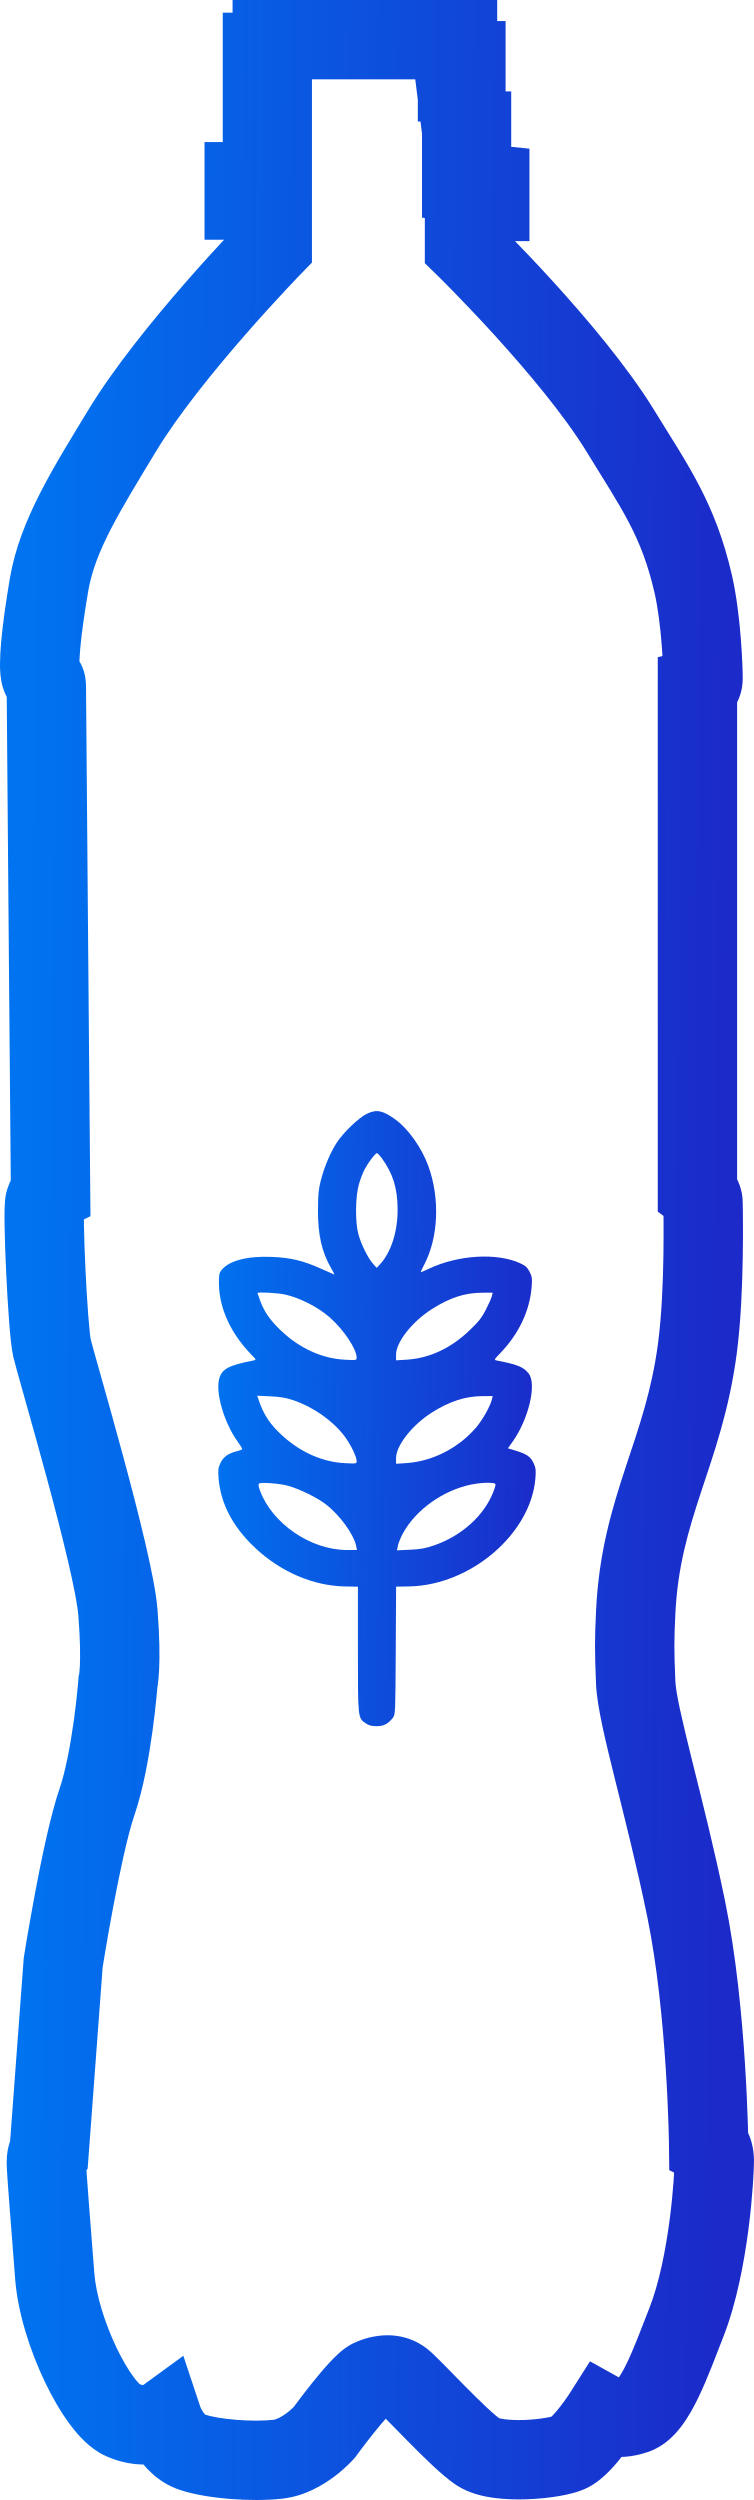
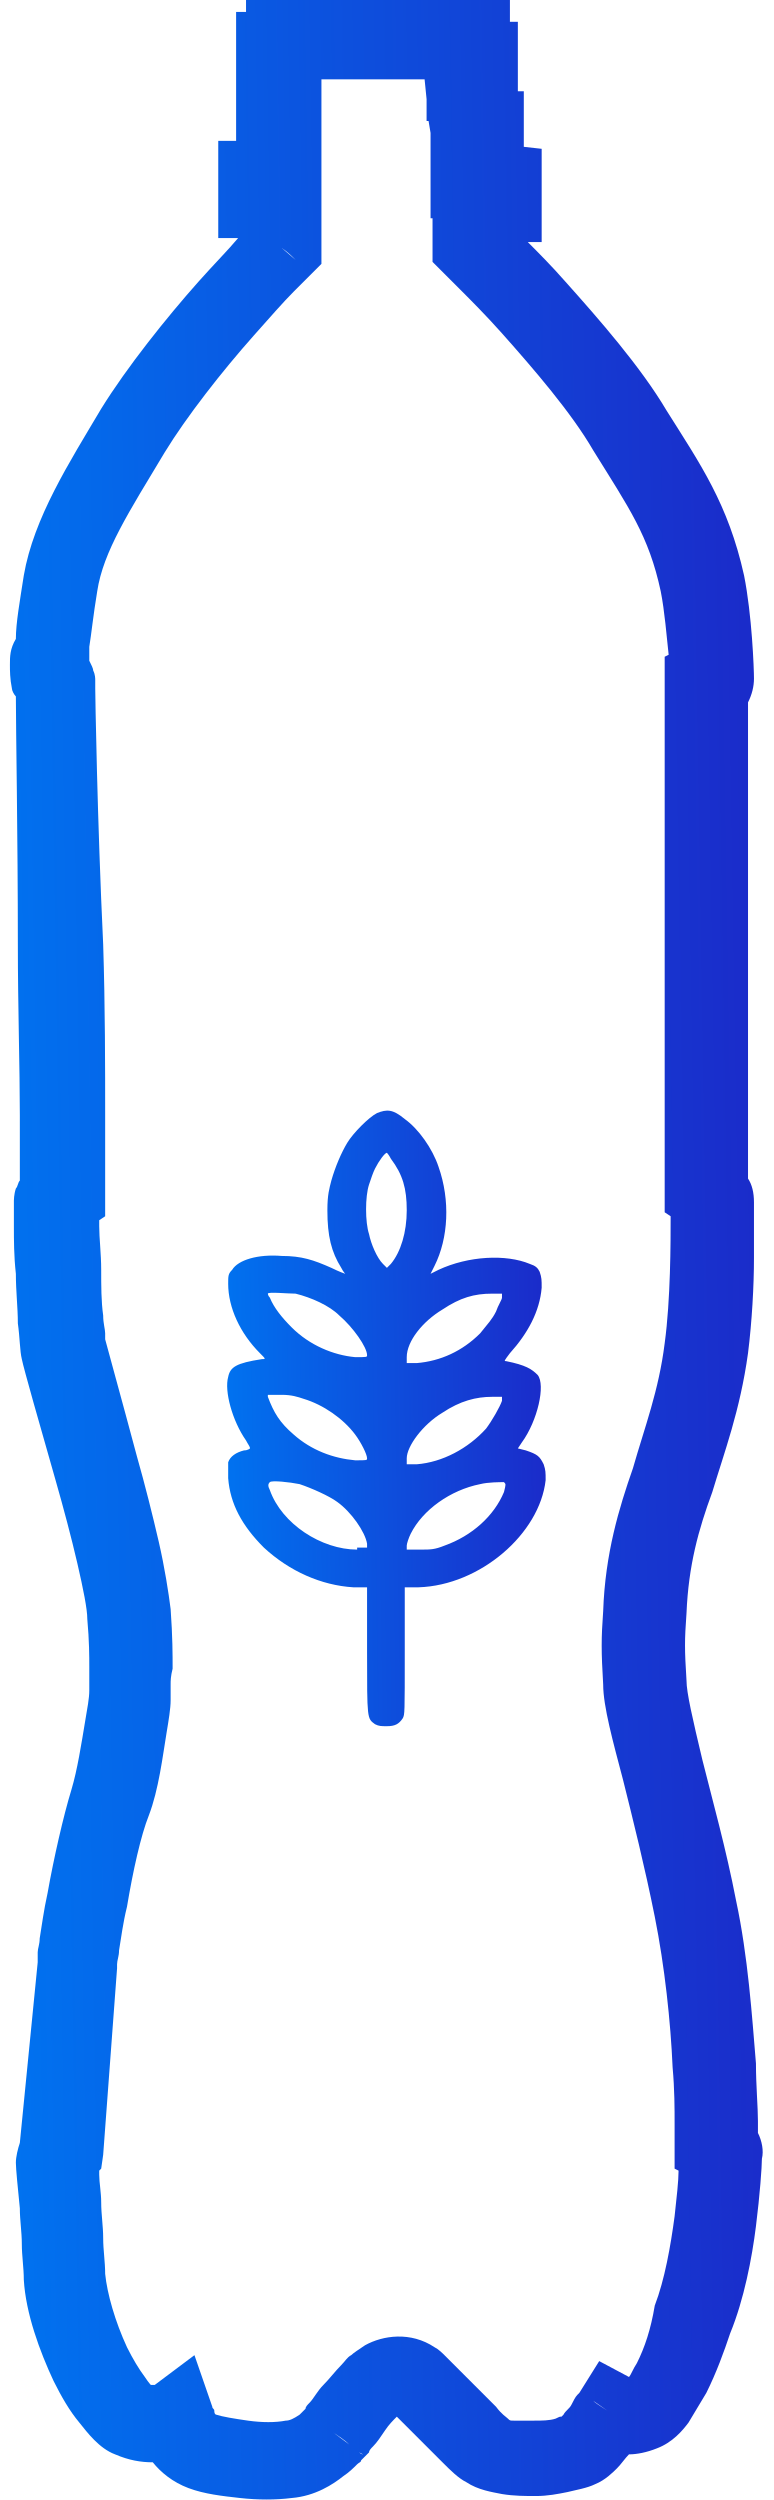
- <svg xmlns="http://www.w3.org/2000/svg" width="38" height="126" viewBox="0 0 38 126" fill="none">
-   <path d="M13.722 2V0H11.722V2H13.722ZM13.722 2.638V4.638H15.722V2.638H13.722ZM13.227 2.638V0.638H11.227V2.638H13.227ZM13.227 3.063H11.227V5.063H13.227V3.063ZM13.722 3.063H15.722V1.063H13.722V3.063ZM13.722 3.631V5.631H15.722V3.631H13.722ZM13.227 3.631V1.631H11.227V3.631H13.227ZM13.227 4.269H11.227V6.269H13.227V4.269ZM13.722 4.269H15.722V2.269H13.722V4.269ZM13.722 4.765V6.765H15.722V4.765H13.722ZM13.227 4.765V2.765H11.227V4.765H13.227ZM13.227 5.474H11.227V7.474H13.227V5.474ZM13.722 5.474H15.722V3.474H13.722V5.474ZM13.722 6.608V8.608H15.722V6.608H13.722ZM13.227 6.608V4.608H11.227V6.608H13.227ZM13.227 7.388H11.227V9.388H13.227V7.388ZM13.722 7.388H15.722V5.388H13.722V7.388ZM13.722 9.161V11.161H15.722V9.161H13.722ZM12.308 9.161V7.161H10.308V9.161H12.308ZM12.308 10.082H10.308V12.082H12.308V10.082ZM13.722 10.082H15.722V8.082H13.722V10.082ZM13.722 12.422L15.155 13.818L15.722 13.235V12.422H13.722ZM6.155 21.71L7.866 22.745L7.866 22.745L6.155 21.71ZM2.053 34.046L0.142 34.636L2.053 34.046ZM2.548 60.066L3.445 61.854L4.559 61.295L4.548 60.049L2.548 60.066ZM5.943 84.81L4.002 84.326L3.961 84.49L3.948 84.659L5.943 84.81ZM3.185 98.918L1.209 98.606L1.196 98.688L1.19 98.77L3.185 98.918ZM2.477 108.419L3.893 109.831L4.417 109.307L4.472 108.567L2.477 108.419ZM2.76 114.729L0.766 114.882L2.76 114.729ZM8.206 121.961L10.104 121.33L9.24 118.732L7.028 120.344L8.206 121.961ZM16.339 122.599L17.84 123.92L17.901 123.851L17.956 123.776L16.339 122.599ZM30.413 121.677L31.386 119.93L29.736 119.011L28.724 120.605L30.413 121.677ZM34.586 117.069L32.725 116.335L32.725 116.335L34.586 117.069ZM35.717 108.135L33.717 108.156L33.73 109.376L34.821 109.923L35.717 108.135ZM32.039 81.265L30.042 81.171L32.039 81.265ZM35.151 67.936L33.168 67.677L35.151 67.936ZM35.151 60.066H33.151V61.065L33.95 61.665L35.151 60.066ZM35.151 34.684L34.665 32.744L33.151 33.124V34.684H35.151ZM34.939 29.438L32.99 29.884L34.939 29.438ZM31.262 21.71L29.557 22.756L29.557 22.756L31.262 21.71ZM23.411 12.422H21.411V13.265L22.014 13.853L23.411 12.422ZM23.411 10.153V8.153H21.411V10.153H23.411ZM24.684 10.153V12.153H26.684V10.153H24.684ZM24.684 9.303H26.684V7.493L24.884 7.313L24.684 9.303ZM23.27 9.161H21.27V10.97L23.07 11.151L23.27 9.161ZM23.27 7.388V5.388H21.27V7.388H23.27ZM23.765 7.388V9.388H25.765V7.388H23.765ZM23.765 6.608H25.765V4.608H23.765V6.608ZM23.27 6.608L21.285 6.856L21.504 8.608H23.27V6.608ZM23.058 4.907V2.907H20.793L21.073 5.154L23.058 4.907ZM23.482 4.907V6.907H25.482V4.907H23.482ZM23.482 4.127H25.482V2.127H23.482V4.127ZM23.058 4.127H21.058V6.127H23.058V4.127ZM23.058 3.631V1.631H21.058V3.631H23.058ZM23.482 3.631V5.631H25.482V3.631H23.482ZM23.482 3.063H25.482V1.063H23.482V3.063ZM23.058 3.063H21.058V5.063H23.058V3.063ZM23.058 2H25.058V0H23.058V2ZM22.916 0H13.722V4H22.916V0ZM11.722 2V2.638H15.722V2H11.722ZM13.722 0.638H13.227V4.638H13.722V0.638ZM11.227 2.638V3.063H15.227V2.638H11.227ZM13.227 5.063H13.722V1.063H13.227V5.063ZM11.722 3.063V3.631H15.722V3.063H11.722ZM13.722 1.631H13.227V5.631H13.722V1.631ZM11.227 3.631V4.269H15.227V3.631H11.227ZM13.227 6.269H13.722V2.269H13.227V6.269ZM11.722 4.269V4.765H15.722V4.269H11.722ZM13.722 2.765H13.227V6.765H13.722V2.765ZM11.227 4.765V5.474H15.227V4.765H11.227ZM13.227 7.474H13.722V3.474H13.227V7.474ZM11.722 5.474V6.608H15.722V5.474H11.722ZM13.722 4.608H13.227V8.608H13.722V4.608ZM11.227 6.608V7.388H15.227V6.608H11.227ZM13.227 9.388H13.722V5.388H13.227V9.388ZM11.722 7.388V9.161H15.722V7.388H11.722ZM13.722 7.161H12.308V11.161H13.722V7.161ZM10.308 9.161V10.082H14.308V9.161H10.308ZM12.308 12.082H13.722V8.082H12.308V12.082ZM11.722 10.082V12.422H15.722V10.082H11.722ZM13.722 12.422C12.29 11.027 12.29 11.027 12.289 11.027C12.289 11.027 12.289 11.027 12.289 11.027C12.289 11.027 12.288 11.028 12.288 11.028C12.287 11.029 12.286 11.03 12.284 11.032C12.281 11.035 12.277 11.04 12.272 11.045C12.261 11.056 12.245 11.073 12.225 11.094C12.184 11.136 12.125 11.197 12.05 11.275C11.9 11.433 11.684 11.661 11.418 11.946C10.886 12.516 10.152 13.318 9.34 14.249C7.737 16.086 5.749 18.516 4.443 20.675L7.866 22.745C8.983 20.898 10.778 18.685 12.354 16.879C13.131 15.989 13.834 15.22 14.343 14.674C14.597 14.402 14.802 14.185 14.943 14.038C15.013 13.965 15.067 13.909 15.103 13.871C15.121 13.852 15.135 13.839 15.143 13.83C15.148 13.825 15.151 13.822 15.153 13.82C15.154 13.819 15.155 13.818 15.155 13.818C15.155 13.818 15.155 13.818 15.155 13.818C15.155 13.818 15.155 13.818 15.155 13.818C15.155 13.818 15.155 13.818 13.722 12.422ZM4.443 20.675C2.803 23.389 1.01 26.155 0.506 29.101L4.449 29.775C4.794 27.757 6.049 25.75 7.866 22.745L4.443 20.675ZM0.506 29.101C0.289 30.372 0.138 31.466 0.061 32.321C0.023 32.747 2.12446e-06 33.141 -1.01504e-09 33.482C-1.74307e-06 33.761 0.011 34.213 0.142 34.636L3.964 33.456C4.024 33.651 4 33.721 4 33.482C4 33.304 4.013 33.039 4.045 32.68C4.109 31.966 4.242 30.985 4.449 29.775L0.506 29.101ZM0.142 34.636C0.184 34.773 0.241 34.927 0.322 35.086C0.404 35.248 0.515 35.424 0.668 35.594C0.744 35.679 0.824 35.756 0.907 35.824C0.99 35.893 1.067 35.947 1.132 35.988C1.194 36.027 1.246 36.056 1.263 36.065C1.267 36.067 1.271 36.069 1.271 36.07C1.273 36.071 1.271 36.07 1.269 36.068C1.264 36.066 1.249 36.058 1.229 36.046C1.189 36.022 1.113 35.975 1.025 35.905C0.932 35.832 0.834 35.74 0.741 35.627C0.648 35.514 0.574 35.398 0.517 35.285C0.46 35.175 0.424 35.075 0.399 34.994C0.375 34.915 0.361 34.848 0.352 34.801C0.344 34.754 0.34 34.718 0.338 34.698C0.335 34.66 0.336 34.65 0.336 34.684L4.336 34.684C4.336 34.577 4.333 34.455 4.321 34.328C4.31 34.206 4.286 34.027 4.224 33.825C4.158 33.609 4.041 33.341 3.827 33.081C3.61 32.819 3.381 32.671 3.266 32.603C3.024 32.46 3.411 32.662 3.646 32.924C3.881 33.187 3.955 33.428 3.964 33.456L0.142 34.636ZM0.336 34.684C0.336 34.979 0.389 41.34 0.442 47.605C0.469 50.742 0.495 53.862 0.515 56.197C0.525 57.364 0.533 58.336 0.539 59.016C0.542 59.355 0.544 59.622 0.546 59.804C0.547 59.895 0.547 59.965 0.548 60.012C0.548 60.035 0.548 60.053 0.548 60.065C0.548 60.071 0.548 60.076 0.548 60.079C0.548 60.08 0.548 60.081 0.548 60.082C0.548 60.082 0.548 60.083 0.548 60.083C0.548 60.083 0.548 60.083 2.548 60.066C4.548 60.049 4.548 60.049 4.548 60.049C4.548 60.048 4.548 60.048 4.548 60.048C4.548 60.047 4.548 60.046 4.548 60.044C4.548 60.041 4.548 60.037 4.548 60.031C4.548 60.019 4.548 60.001 4.547 59.978C4.547 59.931 4.546 59.861 4.546 59.77C4.544 59.588 4.542 59.321 4.539 58.982C4.533 58.302 4.525 57.33 4.515 56.163C4.495 53.828 4.468 50.708 4.442 47.571C4.389 41.286 4.336 34.957 4.336 34.684L0.336 34.684ZM2.548 60.066C1.652 58.278 1.65 58.279 1.648 58.28C1.648 58.28 1.646 58.281 1.645 58.282C1.642 58.283 1.64 58.284 1.638 58.285C1.633 58.288 1.628 58.29 1.624 58.292C1.614 58.297 1.605 58.302 1.596 58.307C1.577 58.317 1.559 58.328 1.54 58.339C1.503 58.36 1.466 58.383 1.43 58.407C1.358 58.456 1.287 58.509 1.22 58.567C1.085 58.683 0.965 58.814 0.858 58.957C0.648 59.238 0.489 59.566 0.367 59.931L4.163 61.193C4.183 61.133 4.166 61.213 4.061 61.352C4.008 61.424 3.932 61.511 3.828 61.6C3.776 61.645 3.718 61.69 3.653 61.733C3.621 61.754 3.588 61.775 3.553 61.795C3.536 61.805 3.518 61.815 3.5 61.825C3.491 61.83 3.482 61.835 3.472 61.84C3.468 61.842 3.463 61.844 3.459 61.847C3.456 61.848 3.454 61.849 3.452 61.85C3.45 61.851 3.449 61.852 3.448 61.852C3.446 61.853 3.445 61.854 2.548 60.066ZM0.367 59.931C0.274 60.213 0.255 60.484 0.251 60.539C0.24 60.66 0.235 60.789 0.232 60.911C0.225 61.159 0.226 61.464 0.231 61.795C0.242 62.463 0.271 63.307 0.312 64.158C0.352 65.009 0.404 65.883 0.46 66.609C0.511 67.263 0.576 67.978 0.67 68.385L4.568 67.487C4.57 67.498 4.553 67.408 4.525 67.154C4.5 66.929 4.474 66.64 4.448 66.301C4.396 65.624 4.346 64.792 4.307 63.968C4.268 63.144 4.24 62.344 4.231 61.733C4.226 61.425 4.226 61.183 4.231 61.016C4.233 60.93 4.236 60.885 4.237 60.871C4.243 60.791 4.239 60.965 4.163 61.193L0.367 59.931ZM0.67 68.385C0.785 68.886 1.602 71.689 2.35 74.457C2.737 75.888 3.119 77.359 3.416 78.631C3.724 79.945 3.909 80.919 3.949 81.422L7.937 81.108C7.87 80.263 7.614 79.013 7.311 77.719C6.999 76.384 6.603 74.863 6.212 73.414C5.403 70.421 4.665 67.907 4.568 67.487L0.67 68.385ZM3.949 81.422C4.05 82.703 4.046 83.502 4.025 83.951C4.014 84.175 3.999 84.307 3.991 84.365C3.987 84.394 3.985 84.404 3.986 84.397C3.987 84.393 3.988 84.385 3.991 84.374C3.992 84.368 3.994 84.361 3.996 84.353C3.997 84.349 3.998 84.344 3.999 84.34C3.999 84.338 4 84.335 4 84.333C4.001 84.332 4.001 84.331 4.001 84.33C4.001 84.329 4.002 84.328 4.002 84.328C4.002 84.327 4.002 84.326 5.943 84.81C7.883 85.293 7.884 85.292 7.884 85.291C7.884 85.291 7.884 85.29 7.884 85.29C7.885 85.288 7.885 85.287 7.885 85.286C7.886 85.283 7.887 85.281 7.887 85.278C7.888 85.273 7.89 85.267 7.891 85.261C7.894 85.25 7.896 85.238 7.899 85.225C7.905 85.2 7.911 85.171 7.917 85.139C7.929 85.075 7.942 84.997 7.954 84.904C7.98 84.719 8.004 84.47 8.02 84.144C8.051 83.493 8.048 82.521 7.937 81.108L3.949 81.422ZM5.943 84.81C3.948 84.659 3.948 84.659 3.948 84.659C3.948 84.659 3.948 84.659 3.948 84.659C3.948 84.659 3.948 84.659 3.948 84.659C3.948 84.659 3.948 84.659 3.948 84.66C3.948 84.661 3.948 84.662 3.948 84.665C3.948 84.671 3.947 84.68 3.946 84.692C3.944 84.716 3.941 84.754 3.937 84.803C3.928 84.903 3.915 85.049 3.896 85.234C3.86 85.603 3.803 86.118 3.723 86.7C3.558 87.9 3.313 89.246 2.99 90.187L6.774 91.485C7.229 90.157 7.514 88.49 7.686 87.244C7.774 86.603 7.836 86.037 7.877 85.631C7.897 85.427 7.912 85.263 7.922 85.147C7.927 85.09 7.93 85.045 7.933 85.013C7.934 84.997 7.935 84.985 7.936 84.976C7.936 84.971 7.937 84.968 7.937 84.965C7.937 84.964 7.937 84.963 7.937 84.962C7.937 84.961 7.937 84.961 7.937 84.96C7.937 84.96 7.937 84.96 7.937 84.96C7.937 84.96 7.937 84.96 5.943 84.81ZM2.99 90.187C2.547 91.481 2.099 93.643 1.776 95.358C1.61 96.242 1.468 97.052 1.368 97.641C1.319 97.935 1.279 98.175 1.252 98.342C1.238 98.426 1.228 98.491 1.22 98.536C1.217 98.558 1.214 98.575 1.212 98.587C1.211 98.593 1.21 98.598 1.21 98.601C1.21 98.602 1.21 98.604 1.209 98.605C1.209 98.605 1.209 98.605 1.209 98.606C1.209 98.606 1.209 98.606 1.209 98.606C1.209 98.606 1.209 98.606 3.185 98.918C5.16 99.231 5.16 99.231 5.16 99.231C5.16 99.231 5.16 99.231 5.16 99.231C5.16 99.231 5.16 99.231 5.16 99.23C5.16 99.23 5.16 99.229 5.161 99.228C5.161 99.225 5.162 99.221 5.162 99.216C5.164 99.206 5.167 99.19 5.17 99.169C5.176 99.128 5.186 99.066 5.2 98.986C5.226 98.826 5.264 98.594 5.312 98.309C5.409 97.737 5.546 96.951 5.707 96.098C6.038 94.339 6.439 92.46 6.774 91.485L2.99 90.187ZM1.19 98.77L0.483 108.27L4.472 108.567L5.179 99.067L1.19 98.77ZM2.477 108.419C1.061 107.006 1.06 107.007 1.059 107.008C1.059 107.009 1.058 107.01 1.057 107.011C1.056 107.012 1.054 107.013 1.053 107.015C1.05 107.018 1.048 107.02 1.045 107.023C1.039 107.029 1.034 107.035 1.028 107.041C1.017 107.052 1.006 107.065 0.994 107.077C0.972 107.102 0.949 107.128 0.926 107.156C0.88 107.212 0.834 107.273 0.79 107.34C0.7 107.475 0.618 107.629 0.549 107.802C0.409 108.152 0.336 108.549 0.336 108.987L4.336 108.985C4.336 108.998 4.333 109.111 4.264 109.284C4.231 109.369 4.184 109.46 4.121 109.555C4.089 109.602 4.055 109.649 4.017 109.695C3.998 109.718 3.978 109.741 3.957 109.764C3.947 109.775 3.937 109.787 3.926 109.798C3.921 109.804 3.915 109.809 3.91 109.815C3.907 109.817 3.904 109.82 3.902 109.823C3.9 109.824 3.899 109.826 3.897 109.827C3.897 109.828 3.896 109.829 3.895 109.829C3.894 109.83 3.893 109.831 2.477 108.419ZM0.336 108.987C0.336 109.299 0.409 110.282 0.489 111.32C0.531 111.872 0.579 112.481 0.627 113.092C0.675 113.703 0.723 114.317 0.766 114.882L4.755 114.576C4.711 114.007 4.662 113.39 4.615 112.779C4.567 112.167 4.519 111.562 4.477 111.014C4.435 110.466 4.399 109.98 4.373 109.607C4.36 109.42 4.351 109.267 4.344 109.15C4.337 109.018 4.336 108.976 4.336 108.985L0.336 108.987ZM0.766 114.882C0.897 116.586 1.524 118.497 2.254 120.029C2.625 120.808 3.053 121.552 3.509 122.169C3.914 122.717 4.528 123.425 5.341 123.787L6.969 120.134C7.145 120.212 7.043 120.22 6.725 119.791C6.459 119.431 6.157 118.921 5.865 118.309C5.27 117.058 4.836 115.637 4.755 114.576L0.766 114.882ZM5.341 123.787C6.37 124.246 7.306 124.284 8.051 124.134C8.411 124.062 8.705 123.951 8.926 123.845C9.037 123.792 9.131 123.74 9.207 123.694C9.245 123.671 9.279 123.649 9.308 123.63C9.323 123.62 9.337 123.61 9.349 123.602C9.356 123.597 9.362 123.593 9.367 123.589C9.37 123.587 9.373 123.585 9.376 123.583C9.377 123.582 9.379 123.581 9.38 123.58C9.381 123.579 9.382 123.578 9.382 123.578C9.383 123.577 9.384 123.577 8.206 121.961C7.028 120.344 7.029 120.344 7.03 120.343C7.03 120.343 7.031 120.342 7.032 120.341C7.033 120.341 7.034 120.34 7.036 120.339C7.038 120.337 7.041 120.335 7.043 120.333C7.048 120.33 7.053 120.326 7.058 120.323C7.068 120.316 7.077 120.31 7.086 120.304C7.103 120.292 7.119 120.282 7.133 120.273C7.162 120.256 7.185 120.244 7.203 120.235C7.239 120.218 7.259 120.213 7.265 120.212C7.302 120.205 7.213 120.242 6.969 120.134L5.341 123.787ZM8.206 121.961C6.308 122.591 6.308 122.592 6.308 122.593C6.309 122.593 6.309 122.593 6.309 122.594C6.309 122.595 6.309 122.596 6.31 122.597C6.31 122.598 6.311 122.6 6.312 122.602C6.313 122.606 6.314 122.611 6.316 122.615C6.319 122.625 6.323 122.635 6.327 122.647C6.336 122.671 6.346 122.7 6.359 122.733C6.385 122.8 6.42 122.886 6.465 122.986C6.554 123.184 6.689 123.452 6.879 123.741C7.235 124.283 7.922 125.109 9.057 125.488L10.325 121.694C10.399 121.719 10.343 121.729 10.222 121.545C10.174 121.471 10.136 121.397 10.113 121.345C10.101 121.32 10.095 121.303 10.093 121.299C10.092 121.297 10.093 121.298 10.095 121.303C10.095 121.305 10.097 121.309 10.098 121.313C10.099 121.315 10.1 121.318 10.101 121.321C10.101 121.322 10.102 121.323 10.102 121.325C10.102 121.326 10.103 121.326 10.103 121.327C10.103 121.328 10.103 121.328 10.103 121.328C10.104 121.329 10.104 121.33 8.206 121.961ZM9.057 125.488C9.81 125.74 10.754 125.881 11.611 125.948C12.487 126.017 13.432 126.022 14.227 125.933L13.784 121.958C13.306 122.011 12.624 122.016 11.926 121.961C11.21 121.904 10.633 121.797 10.325 121.694L9.057 125.488ZM14.227 125.933C15.381 125.805 16.309 125.226 16.851 124.818C17.143 124.598 17.378 124.387 17.542 124.228C17.625 124.148 17.693 124.079 17.743 124.026C17.768 124 17.788 123.978 17.805 123.96C17.813 123.951 17.82 123.943 17.826 123.936C17.829 123.933 17.831 123.93 17.834 123.927C17.835 123.926 17.836 123.925 17.837 123.923C17.838 123.923 17.838 123.922 17.839 123.922C17.839 123.921 17.84 123.921 17.84 123.921C17.84 123.92 17.84 123.92 16.339 122.599C14.838 121.277 14.838 121.277 14.838 121.276C14.839 121.276 14.839 121.276 14.839 121.276C14.84 121.275 14.84 121.275 14.84 121.274C14.841 121.273 14.842 121.272 14.843 121.272C14.844 121.27 14.845 121.269 14.846 121.268C14.848 121.266 14.849 121.265 14.849 121.265C14.849 121.264 14.846 121.268 14.839 121.275C14.826 121.289 14.801 121.315 14.764 121.35C14.69 121.422 14.58 121.521 14.448 121.62C14.142 121.85 13.902 121.945 13.784 121.958L14.227 125.933ZM16.339 122.599C17.956 123.776 17.956 123.776 17.956 123.776C17.956 123.776 17.956 123.776 17.956 123.776C17.956 123.776 17.956 123.776 17.956 123.776C17.956 123.776 17.956 123.776 17.956 123.776C17.956 123.775 17.957 123.774 17.959 123.772C17.962 123.768 17.966 123.762 17.972 123.754C17.983 123.738 18.001 123.714 18.024 123.683C18.071 123.62 18.138 123.529 18.221 123.419C18.389 123.197 18.615 122.902 18.855 122.602C19.099 122.297 19.339 122.011 19.538 121.796C19.637 121.688 19.706 121.621 19.745 121.586C19.819 121.52 19.73 121.617 19.526 121.713L17.82 118.095C17.474 118.258 17.207 118.49 17.075 118.608C16.909 118.757 16.747 118.923 16.602 119.079C16.309 119.395 16.001 119.766 15.733 120.101C15.46 120.442 15.209 120.77 15.027 121.012C14.935 121.133 14.86 121.234 14.808 121.305C14.782 121.34 14.761 121.369 14.746 121.388C14.739 121.398 14.733 121.406 14.729 121.411C14.727 121.414 14.726 121.416 14.725 121.418C14.724 121.419 14.724 121.419 14.723 121.42C14.723 121.42 14.723 121.42 14.723 121.421C14.723 121.421 14.723 121.421 14.723 121.421C14.723 121.421 14.723 121.421 16.339 122.599ZM19.526 121.713C19.598 121.68 19.596 121.697 19.52 121.698C19.432 121.699 19.277 121.674 19.118 121.567L21.34 118.241C20.138 117.438 18.777 117.644 17.82 118.095L19.526 121.713ZM19.118 121.567C19.011 121.496 18.981 121.456 19.105 121.573C19.191 121.654 19.309 121.77 19.458 121.92C19.769 122.233 20.115 122.591 20.538 123.019C20.94 123.427 21.378 123.865 21.787 124.247C22.166 124.601 22.621 125.005 23.035 125.272L25.202 121.91C25.121 121.858 24.896 121.678 24.519 121.325C24.171 121 23.779 120.609 23.385 120.21C23.012 119.832 22.598 119.406 22.295 119.1C22.137 118.942 21.984 118.79 21.85 118.663C21.753 118.572 21.553 118.384 21.34 118.241L19.118 121.567ZM23.035 125.272C23.652 125.67 24.366 125.821 24.885 125.892C25.453 125.969 26.052 125.983 26.599 125.962C27.15 125.941 27.698 125.884 28.177 125.802C28.594 125.73 29.155 125.608 29.612 125.379L27.819 121.803C27.922 121.752 27.856 121.798 27.499 121.859C27.205 121.91 26.833 121.95 26.448 121.965C26.058 121.98 25.701 121.966 25.425 121.929C25.1 121.884 25.08 121.832 25.202 121.91L23.035 125.272ZM29.612 125.379C30.088 125.14 30.468 124.786 30.707 124.543C30.974 124.271 31.217 123.977 31.411 123.725C31.609 123.469 31.779 123.23 31.898 123.056C31.958 122.968 32.006 122.895 32.041 122.842C32.058 122.816 32.072 122.794 32.082 122.779C32.087 122.771 32.092 122.764 32.095 122.759C32.096 122.757 32.098 122.755 32.099 122.753C32.099 122.752 32.1 122.751 32.1 122.751C32.1 122.75 32.101 122.75 32.101 122.75C32.101 122.75 32.101 122.749 32.101 122.749C32.101 122.749 32.101 122.749 30.413 121.677C28.724 120.605 28.724 120.605 28.725 120.605C28.725 120.605 28.725 120.604 28.725 120.604C28.725 120.604 28.725 120.604 28.725 120.604C28.725 120.603 28.726 120.603 28.726 120.603C28.726 120.603 28.726 120.603 28.725 120.603C28.725 120.604 28.723 120.607 28.721 120.61C28.716 120.618 28.708 120.63 28.697 120.647C28.675 120.681 28.641 120.732 28.597 120.796C28.508 120.926 28.385 121.099 28.247 121.277C28.106 121.46 27.969 121.622 27.851 121.742C27.705 121.891 27.696 121.865 27.819 121.803L29.612 125.379ZM30.413 121.677C29.44 123.424 29.441 123.425 29.442 123.425C29.442 123.425 29.443 123.426 29.443 123.426C29.445 123.427 29.446 123.428 29.447 123.428C29.45 123.43 29.452 123.431 29.455 123.433C29.46 123.436 29.466 123.439 29.472 123.442C29.483 123.448 29.496 123.454 29.509 123.461C29.535 123.475 29.565 123.489 29.598 123.505C29.664 123.535 29.744 123.569 29.836 123.603C30.021 123.671 30.259 123.741 30.545 123.786C31.129 123.877 31.876 123.86 32.714 123.56L31.365 119.794C31.213 119.849 31.147 119.831 31.164 119.834C31.168 119.834 31.185 119.838 31.22 119.85C31.237 119.857 31.259 119.866 31.286 119.878C31.3 119.885 31.315 119.892 31.332 119.901C31.34 119.905 31.349 119.909 31.358 119.914C31.362 119.917 31.367 119.919 31.372 119.922C31.374 119.923 31.376 119.924 31.379 119.926C31.38 119.926 31.381 119.927 31.383 119.928C31.383 119.928 31.384 119.929 31.384 119.929C31.385 119.929 31.386 119.93 30.413 121.677ZM32.714 123.56C33.503 123.277 34.029 122.7 34.344 122.282C34.685 121.832 34.968 121.312 35.203 120.825C35.664 119.869 36.099 118.684 36.446 117.802L32.725 116.335C32.318 117.366 31.975 118.308 31.599 119.089C31.415 119.471 31.265 119.723 31.154 119.87C31.017 120.051 31.071 119.899 31.365 119.794L32.714 123.56ZM36.446 117.802C37.129 116.07 37.508 113.998 37.721 112.362C37.935 110.713 38 109.338 38 108.915L34 108.916C34 109.131 33.951 110.33 33.754 111.846C33.555 113.375 33.227 115.062 32.725 116.335L36.446 117.802ZM38 108.915C38 108.294 37.859 107.722 37.563 107.24C37.418 107.004 37.251 106.814 37.08 106.664C36.996 106.59 36.913 106.528 36.834 106.475C36.794 106.449 36.756 106.426 36.719 106.404C36.701 106.394 36.683 106.384 36.665 106.374C36.657 106.37 36.648 106.365 36.639 106.36C36.635 106.358 36.63 106.356 36.626 106.354C36.624 106.353 36.622 106.352 36.62 106.351C36.619 106.35 36.617 106.349 36.617 106.349C36.615 106.348 36.614 106.347 35.717 108.135C34.821 109.923 34.819 109.922 34.818 109.922C34.817 109.921 34.815 109.92 34.814 109.92C34.812 109.919 34.81 109.918 34.808 109.917C34.804 109.915 34.8 109.912 34.795 109.91C34.787 109.906 34.779 109.902 34.771 109.897C34.754 109.888 34.737 109.879 34.721 109.87C34.688 109.851 34.656 109.831 34.624 109.81C34.561 109.768 34.5 109.721 34.442 109.671C34.325 109.568 34.228 109.453 34.154 109.332C33.999 109.08 34 108.898 34 108.916L38 108.915ZM35.717 108.135C37.717 108.114 37.717 108.114 37.717 108.114C37.717 108.114 37.717 108.114 37.717 108.113C37.717 108.113 37.717 108.113 37.717 108.112C37.717 108.111 37.717 108.109 37.717 108.107C37.717 108.103 37.717 108.097 37.717 108.09C37.717 108.076 37.716 108.055 37.716 108.028C37.715 107.974 37.714 107.895 37.712 107.795C37.707 107.593 37.7 107.302 37.688 106.937C37.665 106.208 37.622 105.183 37.545 103.992C37.393 101.628 37.103 98.544 36.545 95.823L32.626 96.626C33.13 99.081 33.405 101.952 33.553 104.249C33.627 105.39 33.668 106.372 33.691 107.067C33.702 107.415 33.709 107.69 33.712 107.877C33.714 107.97 33.716 108.042 33.716 108.089C33.717 108.113 33.717 108.13 33.717 108.142C33.717 108.147 33.717 108.151 33.717 108.154C33.717 108.155 33.717 108.156 33.717 108.156C33.717 108.156 33.717 108.157 33.717 108.157C33.717 108.157 33.717 108.156 33.717 108.156C33.717 108.156 33.717 108.156 35.717 108.135ZM36.545 95.823C36.004 93.185 35.373 90.71 34.882 88.732C34.361 86.633 34.062 85.322 34.038 84.727L30.041 84.892C30.087 85.999 30.531 87.807 31 89.696C31.499 91.706 32.106 94.088 32.626 96.626L36.545 95.823ZM34.038 84.727C33.969 83.08 33.975 82.679 34.037 81.359L30.042 81.171C29.974 82.616 29.968 83.136 30.041 84.892L34.038 84.727ZM34.037 81.359C34.15 78.967 34.684 77.169 35.329 75.212C35.975 73.253 36.759 71.068 37.135 68.195L33.168 67.677C32.851 70.104 32.205 71.914 31.53 73.959C30.856 76.006 30.18 78.222 30.042 81.171L34.037 81.359ZM37.135 68.195C37.34 66.622 37.412 64.795 37.435 63.356C37.447 62.628 37.447 61.984 37.444 61.5C37.442 61.257 37.44 61.055 37.438 60.903C37.437 60.825 37.436 60.767 37.435 60.716C37.435 60.692 37.435 60.673 37.434 60.658C37.434 60.65 37.434 60.645 37.434 60.64C37.434 60.638 37.434 60.636 37.434 60.635C37.434 60.634 37.434 60.633 37.434 60.633H33.434C33.434 61.08 33.528 64.925 33.168 67.677L37.135 68.195ZM37.434 60.633C37.434 59.906 37.143 59.36 36.911 59.042C36.793 58.879 36.675 58.753 36.581 58.662C36.533 58.616 36.489 58.577 36.451 58.545C36.432 58.529 36.414 58.515 36.398 58.502C36.389 58.495 36.382 58.489 36.374 58.483C36.37 58.48 36.367 58.478 36.363 58.475C36.361 58.474 36.36 58.472 36.358 58.471C36.357 58.47 36.356 58.47 36.355 58.469C36.355 58.469 36.354 58.468 36.354 58.468C36.353 58.468 36.353 58.467 35.151 60.066C33.95 61.665 33.949 61.664 33.949 61.664C33.948 61.664 33.948 61.663 33.947 61.663C33.946 61.662 33.946 61.662 33.945 61.661C33.943 61.66 33.941 61.659 33.94 61.657C33.937 61.655 33.933 61.652 33.93 61.65C33.924 61.645 33.918 61.64 33.911 61.635C33.899 61.626 33.888 61.616 33.876 61.606C33.854 61.587 33.832 61.568 33.81 61.547C33.769 61.508 33.722 61.457 33.674 61.391C33.585 61.268 33.434 61.006 33.434 60.633H37.434ZM37.151 60.066V34.684H33.151V60.066H37.151ZM35.151 34.684C35.638 36.624 35.639 36.624 35.64 36.624C35.641 36.623 35.642 36.623 35.643 36.623C35.645 36.622 35.647 36.622 35.649 36.621C35.652 36.62 35.656 36.62 35.66 36.619C35.667 36.617 35.675 36.615 35.682 36.612C35.698 36.608 35.714 36.604 35.731 36.599C35.764 36.589 35.8 36.577 35.838 36.563C35.913 36.536 35.999 36.501 36.092 36.454C36.276 36.362 36.496 36.221 36.709 36.008C37.178 35.537 37.434 34.894 37.434 34.188L33.434 34.187C33.434 33.907 33.549 33.512 33.877 33.183C34.018 33.041 34.168 32.944 34.299 32.879C34.365 32.846 34.429 32.819 34.489 32.797C34.519 32.787 34.549 32.777 34.578 32.768C34.593 32.764 34.607 32.76 34.622 32.756C34.629 32.754 34.636 32.752 34.643 32.75C34.647 32.749 34.651 32.748 34.654 32.747C34.656 32.747 34.658 32.746 34.66 32.746C34.66 32.745 34.662 32.745 34.662 32.745C34.664 32.745 34.665 32.744 35.151 34.684ZM37.434 34.188C37.434 33.716 37.356 31.03 36.889 28.991L32.99 29.884C33.355 31.481 33.434 33.809 33.434 34.187L37.434 34.188ZM36.889 28.991C36.054 25.347 34.662 23.427 32.966 20.664L29.557 22.756C31.356 25.689 32.331 27.011 32.99 29.884L36.889 28.991ZM32.966 20.664C31.62 18.471 29.551 16.034 27.884 14.202C27.038 13.272 26.273 12.473 25.719 11.906C25.441 11.622 25.216 11.396 25.059 11.239C24.98 11.161 24.919 11.1 24.877 11.058C24.855 11.037 24.839 11.021 24.828 11.01C24.822 11.004 24.817 11 24.814 10.997C24.812 10.995 24.811 10.994 24.81 10.993C24.81 10.992 24.809 10.992 24.809 10.992C24.809 10.992 24.809 10.991 24.809 10.991C24.809 10.991 24.808 10.991 23.411 12.422C22.014 13.853 22.014 13.853 22.014 13.853C22.014 13.853 22.014 13.853 22.014 13.853C22.014 13.853 22.014 13.853 22.014 13.853C22.015 13.854 22.015 13.854 22.016 13.855C22.018 13.857 22.022 13.86 22.026 13.865C22.035 13.874 22.049 13.887 22.068 13.906C22.105 13.943 22.161 13.998 22.235 14.071C22.381 14.217 22.594 14.431 22.858 14.702C23.387 15.243 24.119 16.007 24.925 16.893C26.562 18.693 28.418 20.9 29.557 22.756L32.966 20.664ZM25.411 12.422V10.153H21.411V12.422H25.411ZM23.411 12.153H24.684V8.153H23.411V12.153ZM26.684 10.153V9.303H22.684V10.153H26.684ZM24.884 7.313L23.469 7.171L23.07 11.151L24.485 11.293L24.884 7.313ZM25.27 9.161V7.388H21.27V9.161H25.27ZM23.27 9.388H23.765V5.388H23.27V9.388ZM25.765 7.388V6.608H21.765V7.388H25.765ZM23.765 4.608H23.27V8.608H23.765V4.608ZM25.255 6.361L25.042 4.659L21.073 5.154L21.285 6.856L25.255 6.361ZM23.058 6.907H23.482V2.907H23.058V6.907ZM25.482 4.907V4.127H21.482V4.907H25.482ZM23.482 2.127H23.058V6.127H23.482V2.127ZM25.058 4.127V3.631H21.058V4.127H25.058ZM23.058 5.631H23.482V1.631H23.058V5.631ZM25.482 3.631V3.063H21.482V3.631H25.482ZM23.482 1.063H23.058V5.063H23.482V1.063ZM25.058 3.063V2H21.058V3.063H25.058ZM23.058 0H22.916V4H23.058V0Z" fill="url(#paint0_linear_1196_4257)" />
-   <path fill-rule="evenodd" clip-rule="evenodd" d="M18.491 56.134C18.08 56.329 17.276 57.106 16.956 57.616C16.622 58.149 16.354 58.791 16.168 59.497C16.057 59.922 16.029 60.215 16.026 60.967C16.02 62.229 16.212 63.083 16.686 63.911C16.789 64.092 16.866 64.24 16.856 64.24C16.847 64.24 16.54 64.105 16.174 63.941C15.271 63.534 14.66 63.388 13.702 63.348C12.462 63.295 11.532 63.54 11.159 64.018C11.044 64.165 11.027 64.267 11.036 64.745C11.058 65.957 11.643 67.221 12.669 68.274C12.92 68.532 12.923 68.539 12.777 68.568C11.524 68.813 11.189 68.99 11.05 69.478C10.85 70.182 11.295 71.709 11.977 72.656C12.105 72.835 12.21 73.002 12.21 73.028C12.21 73.054 12.088 73.105 11.938 73.141C11.503 73.248 11.255 73.427 11.109 73.739C10.996 73.98 10.982 74.095 11.016 74.51C11.12 75.781 11.732 76.948 12.847 78.002C14.134 79.218 15.784 79.929 17.383 79.957L18.039 79.969V83.142C18.039 86.648 18.032 86.585 18.447 86.865C18.593 86.963 18.739 87 18.979 87C19.338 87 19.555 86.889 19.797 86.583C19.926 86.419 19.929 86.34 19.946 83.191L19.964 79.967L20.619 79.956C23.718 79.9 26.756 77.302 26.984 74.51C27.018 74.097 27.004 73.979 26.893 73.743C26.741 73.417 26.557 73.288 26.002 73.118L25.599 72.995L25.832 72.667C26.644 71.526 27.062 69.758 26.645 69.226C26.385 68.894 26.087 68.772 25.033 68.568C24.892 68.541 24.901 68.522 25.213 68.199C26.144 67.235 26.699 66.064 26.794 64.868C26.828 64.436 26.815 64.34 26.691 64.097C26.578 63.876 26.483 63.79 26.218 63.668C25.044 63.129 23.09 63.246 21.612 63.946C21.41 64.041 21.23 64.119 21.211 64.119C21.192 64.119 21.263 63.956 21.369 63.758C22.094 62.398 22.184 60.425 21.594 58.785C21.262 57.86 20.581 56.895 19.932 56.426C19.285 55.959 18.986 55.899 18.491 56.134ZM19.244 58.376C19.805 59.15 20.034 59.885 20.04 60.937C20.048 62.064 19.711 63.118 19.151 63.721L18.985 63.9L18.799 63.691C18.544 63.404 18.204 62.719 18.064 62.21C17.895 61.594 17.908 60.316 18.09 59.685C18.163 59.43 18.294 59.089 18.381 58.927C18.578 58.563 18.916 58.118 18.997 58.118C19.031 58.118 19.142 58.234 19.244 58.376ZM14.375 65.246C15.126 65.415 16.028 65.877 16.617 66.395C17.322 67.014 17.975 67.992 17.975 68.427C17.975 68.557 17.96 68.559 17.383 68.53C16.234 68.472 15.101 67.957 14.162 67.063C13.615 66.543 13.312 66.106 13.106 65.539C13.036 65.347 12.979 65.181 12.979 65.17C12.979 65.107 14.008 65.163 14.375 65.246ZM24.793 65.316C24.772 65.408 24.638 65.714 24.494 65.996C24.28 66.415 24.125 66.612 23.65 67.064C22.706 67.962 21.64 68.456 20.489 68.528L19.961 68.561V68.273C19.961 67.639 20.785 66.597 21.782 65.969C22.695 65.394 23.42 65.159 24.302 65.153L24.831 65.149L24.793 65.316ZM14.771 70.567C15.789 70.909 16.771 71.599 17.371 72.395C17.674 72.797 17.975 73.418 17.975 73.642C17.975 73.769 17.956 73.772 17.383 73.743C16.288 73.688 15.217 73.228 14.304 72.422C13.621 71.818 13.279 71.307 13.012 70.49L12.965 70.345L13.628 70.376C14.123 70.398 14.414 70.447 14.771 70.567ZM24.792 70.529C24.712 70.868 24.327 71.555 24.005 71.935C23.119 72.976 21.805 73.651 20.489 73.739L19.961 73.774V73.486C19.961 72.852 20.784 71.809 21.782 71.181C22.66 70.628 23.456 70.37 24.302 70.365L24.831 70.362L24.792 70.529ZM14.518 74.883C15.09 75.042 15.993 75.484 16.42 75.815C17.13 76.363 17.83 77.328 17.951 77.923L17.991 78.12H17.485C15.666 78.12 13.725 76.796 13.106 75.132C13.019 74.898 13.008 74.805 13.064 74.769C13.174 74.696 14.112 74.77 14.518 74.883ZM24.917 74.762C25.002 74.793 24.995 74.848 24.866 75.185C24.411 76.371 23.279 77.399 21.901 77.879C21.446 78.037 21.21 78.081 20.673 78.106L20.007 78.137L20.053 77.905C20.079 77.778 20.187 77.508 20.295 77.306C20.935 76.106 22.316 75.114 23.763 74.817C24.183 74.73 24.755 74.703 24.917 74.762Z" fill="url(#paint1_linear_1196_4257)" />
+ <svg xmlns="http://www.w3.org/2000/svg" width="39" height="126" viewBox="0 0 39 126" fill="none">
+   <path fill-rule="evenodd" clip-rule="evenodd" d="M38.2 107.5C38.2 107.3 38.2 107.1 38.2 106.9C38.2 106.2 38.1 105.1 38.1 104C37.9 101.6 37.7 98.6 37.1 95.8C36.6 93.2 35.9 90.7 35.4 88.7C34.9 86.6 34.6 85.3 34.6 84.7C34.5 83.1 34.5 82.7 34.6 81.3C34.7 78.9 35.2 77.1 35.9 75.2C36.5 73.2 37.3 71.1 37.7 68.2C37.9 66.6 38 64.8 38 63.4C38 62.7 38 62 38 61.5C38 61.3 38 61.1 38 60.9C38 60.8 38 60.8 38 60.7C38 60.7 38 60.7 38 60.6C38 60.1 37.9 59.7 37.7 59.4V35.4C37.9 35 38 34.6 38 34.2C38 33.7 37.9 31 37.5 29C36.7 25.4 35.3 23.4 33.6 20.7C32.3 18.5 30.2 16.1 28.5 14.2C27.8 13.4 27.1 12.7 26.6 12.2H27.3V10.2V9.3V7.5L26.4 7.4V6.6V4.6H26.1V4.1V3.6V3.1V2.1V1.1H25.7V0H23.7H23.6H14.4H12.4V0.6H11.9V1.6V2.6V2.7V3V3.6V4.2V4.5V4.7V5V5.4V6.2V6.5V7.1H11V9.1V10V12H12C11.5 12.6 10.8 13.3 10 14.2C8.4 16 6.4 18.5 5.1 20.6C3.5 23.3 1.7 26.1 1.2 29C1 30.3 0.8 31.4 0.8 32.2C0.5 32.7 0.5 33.1 0.5 33.5C0.5 33.8 0.5 34.2 0.6 34.7C0.6 34.8 0.7 35 0.8 35.1C0.8 36.7 0.9 42.2 0.9 47.6C0.9 50.7 1 53.9 1 56.2C1 57.4 1 58.3 1 59C1 59.2 1 59.3 1 59.5C0.9 59.6 0.9 59.8 0.8 59.9C0.7 60.2 0.7 60.5 0.7 60.5C0.7 60.6 0.7 60.8 0.7 60.9C0.7 61.1 0.7 61.5 0.7 61.8C0.7 62.5 0.7 63.3 0.8 64.2C0.8 65.1 0.9 65.9 0.9 66.7C1 67.4 1 68.1 1.1 68.5C1.2 69 2 71.8 2.8 74.6C3.2 76 3.6 77.5 3.9 78.8C4.2 80.1 4.4 81.1 4.4 81.6C4.5 82.7 4.5 83.5 4.5 84C4.5 84.2 4.5 84.4 4.5 84.4V84.5V84.7V84.8C4.5 84.9 4.5 85 4.5 85.2C4.5 85.6 4.4 86.1 4.3 86.7C4.1 87.9 3.9 89.2 3.6 90.2C3.2 91.5 2.7 93.7 2.4 95.4C2.2 96.3 2.1 97.1 2 97.7C2 98 1.9 98.2 1.9 98.4C1.9 98.5 1.9 98.5 1.9 98.6C1.9 98.6 1.9 98.6 1.9 98.7C1.9 98.7 1.9 98.7 2.6 98.8L1.9 98.7V98.8V98.9L3.9 99L1.9 98.9L1 108C0.9 108.3 0.8 108.7 0.8 109C0.8 109.3 0.9 110.3 1 111.3C1 111.9 1.1 112.5 1.1 113.1C1.1 113.7 1.2 114.3 1.2 114.9C1.3 116.6 2 118.5 2.7 120C3.1 120.8 3.5 121.5 4 122.1C4.4 122.6 5 123.4 5.8 123.7C6.5 124 7.1 124.1 7.7 124.1C8.1 124.6 8.7 125.1 9.5 125.4C10.3 125.7 11.2 125.8 12.1 125.9C13 126 13.9 126 14.7 125.9C15.9 125.8 16.8 125.2 17.3 124.8C17.6 124.6 17.8 124.4 18 124.2C18.1 124.1 18.2 124.1 18.2 124C18.2 124 18.2 124 18.3 123.9C18.3 123.9 18.3 123.9 16.8 122.6C17.1 122.8 17.4 123 17.6 123.2L16.8 122.6L18.3 123.9L18.4 123.8L18.5 123.7C18.5 123.7 18.5 123.7 18.6 123.6C18.6 123.5 18.7 123.4 18.8 123.3C19 123.1 19.2 122.8 19.4 122.5C19.6 122.2 19.8 122 20 121.8C20.3 122.1 20.7 122.5 21.1 122.9C21.5 123.3 21.9 123.7 22.3 124.1C22.7 124.5 23.1 124.9 23.5 125.1C24.1 125.5 24.8 125.6 25.3 125.7C25.9 125.8 26.5 125.8 27 125.8C27.6 125.8 28.1 125.7 28.6 125.6C29 125.5 29.6 125.4 30 125.2C30.5 125 30.9 124.6 31.1 124.4C31.3 124.2 31.5 123.9 31.7 123.7C32.1 123.7 32.6 123.6 33.1 123.4C33.9 123.1 34.4 122.5 34.7 122.1C35 121.6 35.3 121.1 35.6 120.6C36.1 119.6 36.5 118.5 36.8 117.6C37.5 115.9 37.9 113.8 38.1 112.2C38.3 110.6 38.4 109.2 38.4 108.8C38.5 108.4 38.4 107.9 38.2 107.5ZM34.5 108.2C34.6 108.2 34.6 108.2 34.7 108.2H34.5ZM14.9 13.1C14.7 12.9 14.5 12.7 14.2 12.5L14.9 13.1ZM1.7 36C1.7 36 1.8 36.1 1.7 36C1.7 36.1 1.7 36.1 1.7 36ZM3.7 32.6C3.7 32.5 3.7 32.6 3.7 32.6V32.6ZM18.1 123.6C18.2 123.7 18.3 123.7 18.3 123.7L18.1 123.6ZM29.9 121L30.9 121.7C30.5 121.4 30.1 121.2 29.9 121ZM32.1 119.1C31.9 119.4 31.8 119.7 31.7 119.8L30.2 119L29.2 120.6L29.1 120.7C29 120.8 28.9 121 28.8 121.2C28.7 121.4 28.5 121.5 28.4 121.7C28.4 121.7 28.4 121.7 28.3 121.8C28.2 121.8 28.2 121.8 28 121.9C27.7 122 27.3 122 26.9 122C26.5 122 26.2 122 25.9 122C25.7 122 25.7 122 25.6 121.9C25.5 121.8 25.3 121.7 25 121.3C24.7 121 24.3 120.6 23.9 120.2C23.5 119.8 23.1 119.4 22.8 119.1C22.6 118.9 22.5 118.8 22.4 118.7C22.3 118.6 22.1 118.4 21.9 118.3C20.7 117.5 19.3 117.7 18.4 118.2C18.1 118.4 17.8 118.6 17.7 118.7C17.5 118.8 17.4 119 17.2 119.2C16.9 119.5 16.6 119.9 16.3 120.2C16 120.5 15.8 120.9 15.6 121.1C15.5 121.2 15.4 121.3 15.4 121.4C15.3 121.5 15.2 121.6 15.1 121.7C14.8 121.9 14.6 122 14.4 122C13.9 122.1 13.2 122.1 12.5 122C11.8 121.9 11.2 121.8 10.9 121.7C10.9 121.7 10.8 121.7 10.8 121.5C10.8 121.4 10.7 121.4 10.7 121.3L9.8 118.7L7.8 120.2C7.8 120.2 7.7 120.2 7.6 120.2C7.6 120.2 7.5 120.1 7.3 119.8C7 119.4 6.7 118.9 6.4 118.3C5.8 117 5.4 115.6 5.3 114.6C5.3 114 5.2 113.4 5.2 112.8C5.2 112.2 5.1 111.6 5.1 111C5.1 110.5 5 110 5 109.6C5 109.5 5 109.4 5 109.4L5.1 109.3L5.2 108.6L3.2 108.5L5.2 108.6L5.9 99.2C5.9 99.2 5.9 99.1 5.9 99C5.9 98.8 6 98.6 6 98.3C6.1 97.7 6.2 96.9 6.4 96.1C6.7 94.3 7.1 92.5 7.5 91.5C8 90.2 8.2 88.5 8.4 87.3C8.5 86.7 8.6 86.1 8.6 85.7C8.6 85.5 8.6 85.3 8.6 85.2V85.1C8.6 85.1 8.6 85 8.6 84.9C8.6 84.7 8.6 84.5 8.7 84.1C8.7 83.4 8.7 82.5 8.6 81.1C8.5 80.3 8.3 79 8 77.7C7.7 76.4 7.3 74.8 6.9 73.4C6.1 70.4 5.4 67.9 5.3 67.5C5.3 67.5 5.3 67.4 5.3 67.2C5.3 67 5.2 66.7 5.2 66.3C5.1 65.6 5.1 64.8 5.1 64C5.1 63.2 5 62.4 5 61.8C5 61.7 5 61.6 5 61.5L5.3 61.3V60.1H4.3C5.2 60.1 5.3 60.1 5.3 60.1C5.3 60.1 5.3 60.1 5.3 60C5.3 60 5.3 59.9 5.3 59.8C5.3 59.6 5.3 59.4 5.3 59C5.3 58.3 5.3 57.3 5.3 56.2C5.3 53.9 5.3 50.7 5.2 47.6C4.9 41.3 4.8 35 4.8 34.7C4.8 34.6 4.8 34.5 4.8 34.3C4.8 34.2 4.8 34 4.7 33.8C4.7 33.7 4.6 33.5 4.5 33.3C4.5 33.1 4.5 32.9 4.5 32.6C4.6 32 4.7 31 4.9 29.8C5.2 27.8 6.5 25.8 8.3 22.8C9.4 21 11.2 18.7 12.8 16.9C13.6 16 14.3 15.2 14.8 14.7C15.1 14.4 15.3 14.2 15.4 14.1C15.5 14 15.5 14 15.6 13.9L16.2 13.3V12.5V11.2V10.1V9.2V8.6V8.1V7.4V6.8V6.6V5.6V5.5V5.4V4.8V4.6V4.3V4H21.4L21.5 5V6.1H21.6L21.7 6.7V7.4V9.2V11H21.8V12.4V13.2L22.4 13.8C22.4 13.8 22.5 13.9 22.6 14C22.7 14.1 23 14.4 23.2 14.6C23.7 15.1 24.5 15.9 25.3 16.8C26.9 18.6 28.8 20.8 29.9 22.7C31.7 25.6 32.7 27 33.3 29.8C33.5 30.8 33.6 32.1 33.7 33L33.5 33.1V34.7V60.1V61.1L33.8 61.3C33.8 62.6 33.8 65.5 33.5 67.7C33.2 70.1 32.5 71.9 31.9 74C31.2 76 30.5 78.3 30.4 81.2C30.3 82.6 30.3 83.2 30.4 84.9C30.4 86 30.9 87.8 31.4 89.7C31.9 91.7 32.5 94.1 33 96.6C33.5 99.1 33.8 101.9 33.9 104.2C34 105.3 34 106.3 34 107C34 107.3 34 107.6 34 107.8C34 107.9 34 108 34 108C34 108 34 108 34 108.1V109.3L34.2 109.4C34.2 109.9 34.1 110.8 34 111.7C33.8 113.2 33.5 114.9 33 116.2C32.8 117.4 32.5 118.3 32.1 119.1Z" fill="url(#paint0_linear_1196_4374)" />
+   <path fill-rule="evenodd" clip-rule="evenodd" d="M26.5 73.1L26.1 73L26.3 72.7C27.1 71.6 27.5 69.8 27.1 69.3C26.8 69 26.5 68.8 25.5 68.6C25.4 68.6 25.4 68.6 25.7 68.2C26.6 67.2 27.2 66.1 27.3 64.9C27.3 64.5 27.3 64.4 27.2 64.1C27.1 63.9 27 63.8 26.7 63.7C25.5 63.2 23.6 63.3 22.1 64C21.9 64.1 21.7 64.2 21.7 64.2C21.7 64.2 21.8 64 21.9 63.8C22.6 62.4 22.7 60.5 22.1 58.8C21.8 57.9 21.1 56.9 20.4 56.4C19.8 55.9 19.5 55.9 19 56.1C18.6 56.3 17.8 57.1 17.5 57.6C17.2 58.1 16.9 58.8 16.7 59.5C16.6 59.9 16.5 60.2 16.5 61C16.5 62.3 16.7 63.1 17.2 63.9C17.3 64.1 17.4 64.2 17.4 64.2C17.4 64.2 17.1 64.1 16.7 63.9C15.8 63.5 15.2 63.3 14.2 63.3C13 63.2 12 63.5 11.7 64C11.5 64.2 11.5 64.3 11.5 64.7C11.5 65.9 12.1 67.2 13.1 68.2C13.4 68.5 13.4 68.5 13.2 68.5C11.9 68.7 11.6 68.9 11.5 69.4C11.3 70.1 11.7 71.6 12.4 72.6C12.5 72.8 12.6 72.9 12.6 73C12.6 73 12.5 73.1 12.3 73.1C11.9 73.2 11.6 73.4 11.5 73.7C11.5 74 11.5 74.1 11.5 74.5C11.6 75.8 12.2 76.9 13.3 78C14.6 79.2 16.2 79.9 17.8 80H18.5V83.2C18.5 86.7 18.5 86.6 18.9 86.9C19.1 87 19.2 87 19.5 87C19.9 87 20.1 86.9 20.3 86.6C20.4 86.4 20.4 86.4 20.4 83.2V80H21.1C24.2 79.9 27.2 77.3 27.5 74.6C27.5 74.2 27.5 74.1 27.4 73.8C27.2 73.4 27.1 73.3 26.5 73.1ZM22.3 66C23.2 65.4 23.9 65.2 24.8 65.2H25.3V65.4C25.3 65.5 25.1 65.8 25 66.1C24.8 66.5 24.6 66.7 24.2 67.2C23.3 68.1 22.2 68.6 21 68.7H20.5V68.4C20.5 67.6 21.3 66.6 22.3 66ZM14.9 65.2C15.7 65.4 16.6 65.8 17.1 66.3C17.8 66.9 18.5 67.9 18.5 68.3C18.5 68.4 18.5 68.4 17.9 68.4C16.8 68.3 15.6 67.8 14.7 66.9C14.2 66.4 13.8 65.9 13.6 65.4C13.5 65.3 13.5 65.2 13.5 65.2C13.5 65.1 14.5 65.2 14.9 65.2ZM13.5 70.3H14.2C14.7 70.3 15 70.4 15.3 70.5C16.3 70.8 17.3 71.5 17.9 72.3C18.2 72.7 18.5 73.3 18.5 73.5C18.5 73.6 18.5 73.6 17.9 73.6C16.8 73.5 15.7 73.1 14.8 72.3C14.1 71.7 13.8 71.2 13.5 70.4V70.3ZM18 78.1C16.2 78.1 14.2 76.8 13.6 75.1C13.5 74.9 13.5 74.8 13.6 74.7C13.7 74.6 14.6 74.7 15.1 74.8C15.7 75 16.6 75.4 17 75.7C17.7 76.2 18.4 77.2 18.5 77.8V78H18V78.1ZM19.7 63.7L19.5 63.9L19.3 63.7C19 63.4 18.7 62.7 18.6 62.2C18.4 61.6 18.4 60.3 18.6 59.7C18.7 59.4 18.8 59.1 18.9 58.9C19.1 58.5 19.4 58.1 19.5 58.1C19.5 58.1 19.6 58.2 19.7 58.4C20.3 59.2 20.5 59.9 20.5 61C20.5 62.1 20.2 63.1 19.7 63.7ZM20.5 73.8V73.5C20.5 72.9 21.3 71.8 22.3 71.2C23.2 70.6 24 70.4 24.8 70.4H25.3V70.6C25.2 70.9 24.8 71.6 24.5 72C23.6 73 22.3 73.7 21 73.8H20.5ZM25.4 75.2C24.9 76.4 23.8 77.4 22.4 77.9C21.9 78.1 21.7 78.1 21.2 78.1H20.5V77.9C20.5 77.8 20.6 77.5 20.7 77.3C21.3 76.1 22.7 75.1 24.2 74.8C24.6 74.7 25.2 74.7 25.4 74.7C25.5 74.8 25.5 74.8 25.4 75.2Z" fill="url(#paint1_linear_1196_4374)" />
  <defs>
-     <linearGradient id="paint0_linear_1196_4257" x1="36.518" y1="87.016" x2="1.104" y2="86.707" gradientUnits="userSpaceOnUse">
+     <linearGradient id="paint0_linear_1196_4374" x1="39.105" y1="62.668" x2="-0.485" y2="63.308" gradientUnits="userSpaceOnUse">
      <stop stop-color="#1B2AC9" />
      <stop offset="1" stop-color="#0073F0" />
    </linearGradient>
-     <linearGradient id="paint1_linear_1196_4257" x1="27.244" y1="77.603" x2="10.582" y2="77.333" gradientUnits="userSpaceOnUse">
+     <linearGradient id="paint1_linear_1196_4374" x1="27.75" y1="71.366" x2="11.215" y2="71.634" gradientUnits="userSpaceOnUse">
      <stop stop-color="#1B2AC9" />
      <stop offset="1" stop-color="#0073F0" />
    </linearGradient>
  </defs>
</svg>
